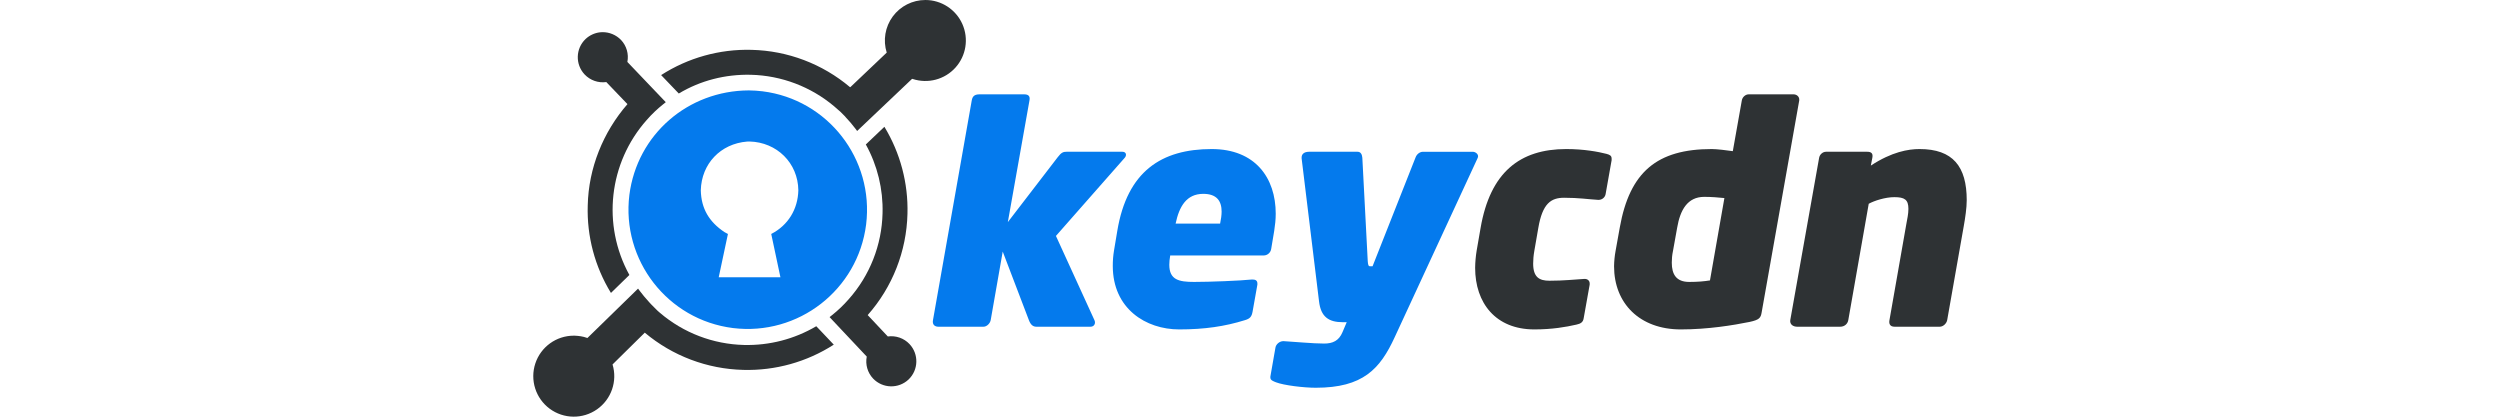
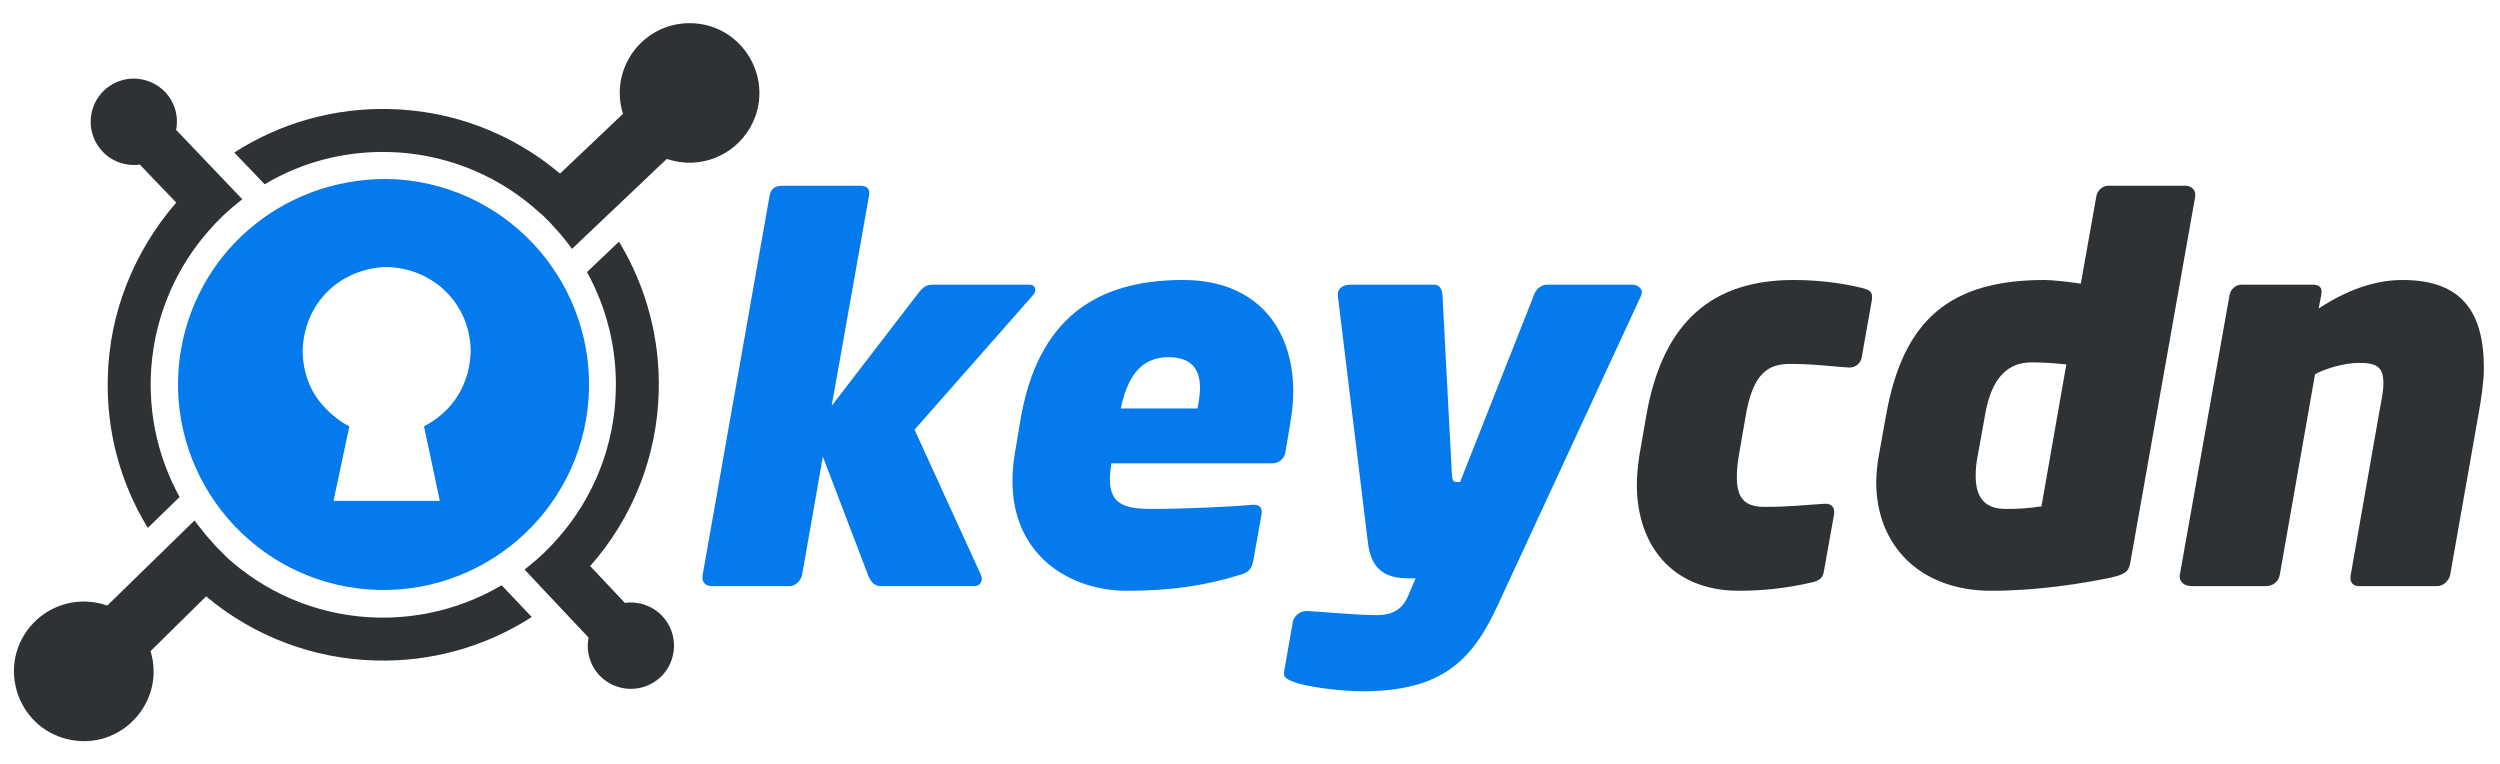
- <svg xmlns="http://www.w3.org/2000/svg" viewBox="0 0 137.09 39.849" height="50" width="300">
-   <path fill="#2e3234" d="M3.971 32.104c.39.016.784.07 1.151.205v-.004l.056.02 4.842-4.723.178.237a12.32 12.32 0 0 0 .8.962l.103.119.207.222.12.118.117.119.104.103.118.119.104.103.133.119.12.104a12.868 12.868 0 0 0 8.025 3.065 12.983 12.983 0 0 0 6.915-1.792l.37.385 1.304 1.377a15.234 15.234 0 0 1-8.648 2.414 15.224 15.224 0 0 1-9.418-3.554l.015-.03-3.107 3.063a3.873 3.873 0 1 1-3.707-2.752h.1zM33.58 12.127a15.231 15.231 0 0 1 2.206 8.323 15.172 15.172 0 0 1-3.805 9.684l.015.015 1.91 2.029c.77-.104 1.54.162 2.073.725a2.405 2.405 0 0 1-.089 3.391 2.405 2.405 0 0 1-3.39-.089 2.388 2.388 0 0 1-.608-2.102 739.91 739.91 0 0 0-3.36-3.569l-.194-.207.222-.178a12 12 0 0 0 1.6-1.525 12.818 12.818 0 0 0 3.243-8.233 12.84 12.84 0 0 0-1.6-6.575zM6.597 3.076c.68-.01 1.32.259 1.794.744a2.39 2.39 0 0 1 .607 2.103l3.673 3.85-.223.178c-.577.459-1.11.962-1.599 1.525a12.927 12.927 0 0 0-1.658 14.822l-1.763 1.718a15.112 15.112 0 0 1-2.22-8.366c.076-3.565 1.465-7.009 3.798-9.691l-2.022-2.11a2.406 2.406 0 0 1-2.073-.727 2.405 2.405 0 0 1 .09-3.391 2.43 2.43 0 0 1 1.367-.64c.076-.008.153-.01.23-.016zM37.498 0a3.873 3.873 0 1 1-1.208 7.553v.005l-.06-.021-5.257 4.99-.178-.237c-.28-.37-.592-.74-.918-1.08l-.06-.075-.162-.163-.296-.296-.104-.089-.103-.088-.133-.119-.104-.089-.134-.118a12.862 12.862 0 0 0-7.966-3.021c-2.444-.06-4.828.548-6.9 1.792l-1.689-1.763a15.233 15.233 0 0 1 8.648-2.414 15.154 15.154 0 0 1 9.418 3.569h.03l3.48-3.305A3.873 3.873 0 0 1 37.5 0z" />
-   <path fill="#047aed" d="M20.617 8.646a11.92 11.92 0 0 1 1.309.086c6.249.785 10.676 6.486 9.906 12.735-.785 6.25-6.486 10.677-12.735 9.907-6.249-.785-10.677-6.487-9.907-12.735.746-5.797 5.616-9.973 11.427-9.993zm-.171 4.894c-2.53.203-4.36 2.116-4.425 4.659.04 1.766.802 3.013 2.246 3.989l.348.189-.88 4.139h5.901l-.879-4.14c1.62-.834 2.547-2.365 2.593-4.177-.034-2.624-2.064-4.6-4.664-4.665l-.24.006zm.088-.025h-.015.015zm30.457.999c-.287 0-.489.058-.834.518l-4.772 6.21 2.07-11.644c.086-.431-.144-.575-.489-.575h-4.313c-.517 0-.66.259-.718.575l-3.709 21.016c-.086.46.201.633.517.633h4.313c.316 0 .632-.317.69-.633l1.15-6.555 2.501 6.555c.173.46.403.633.719.633h5.175c.374 0 .517-.345.374-.633l-3.68-8.05 6.555-7.446c.23-.23.201-.604-.202-.604zm20.014 5.923c0-3.422-1.955-6.182-6.124-6.182-4.801 0-8.079 2.128-9.027 7.82l-.317 1.898a8.854 8.854 0 0 0-.115 1.466c0 4.083 3.163 6.066 6.354 6.066 2.415 0 4.37-.287 6.296-.89.489-.145.633-.346.719-.806l.46-2.587v-.115c0-.26-.173-.374-.431-.374h-.115c-1.093.115-3.997.23-5.52.23-1.438 0-2.358-.201-2.358-1.639 0-.259.029-.546.086-.891h8.942a.737.737 0 0 0 .718-.633l.288-1.725c.086-.546.144-1.092.144-1.638zm-5.175-.202c0 .345-.058.748-.144 1.15h-4.255c.345-1.638 1.035-2.846 2.645-2.846 1.294 0 1.754.69 1.754 1.696zm24.527-5.29c0-.23-.259-.43-.517-.43h-4.744c-.316 0-.604.23-.719.545l-4.111 10.408h-.23c-.172 0-.201-.144-.23-.489l-.518-9.89c-.028-.316-.143-.575-.46-.575h-4.627c-.489 0-.719.23-.719.546v.087l1.667 13.685c.173 1.466.92 1.983 2.272 1.983h.374l-.403.95c-.345.833-.949 1.092-1.754 1.092-1.092 0-2.817-.173-3.881-.23h-.029c-.345 0-.69.287-.747.603l-.489 2.79v.085c0 .26.259.345.546.46.748.288 2.645.518 3.795.518 4.514 0 6.153-1.783 7.562-4.859l7.906-17.077a.533.533 0 0 0 .057-.202z" />
-   <path fill="#2e3234" d="M103.13 15.175c0-.287-.173-.373-.489-.46-.776-.2-2.156-.46-3.853-.46-4.427 0-7.273 2.214-8.193 7.562l-.374 2.156a11.156 11.156 0 0 0-.144 1.639c0 3.363 1.955 5.893 5.664 5.893 1.696 0 3.019-.23 4.025-.46.403-.086.633-.23.69-.603l.575-3.22v-.115c0-.26-.201-.432-.46-.432h-.057c-1.007.058-1.927.173-3.335.173-.978 0-1.553-.345-1.553-1.639 0-.345.029-.747.115-1.236l.374-2.156c.402-2.387 1.236-2.904 2.472-2.904 1.409 0 2.272.144 3.249.201h.058c.316 0 .603-.23.66-.546l.576-3.249zm17.943-5.663c0-.288-.258-.49-.546-.49h-4.284c-.316 0-.603.26-.66.576l-.863 4.859c-.575-.087-1.553-.202-2.013-.202-5.232 0-7.849 2.185-8.797 7.504l-.403 2.243a9.023 9.023 0 0 0-.144 1.466c0 3.536 2.444 6.037 6.383 6.037 2.587 0 5.031-.402 6.584-.718.92-.202 1.063-.374 1.15-.92l3.594-20.27zm-7.158 9.43l-1.38 7.877c-.547.086-1.15.144-1.984.144-1.236 0-1.667-.719-1.667-1.84 0-.345.028-.719.114-1.121l.403-2.243c.287-1.667.977-2.932 2.587-2.932.69 0 1.352.057 1.927.115zm23.176.2c0-3.22-1.323-4.887-4.514-4.887-1.063 0-2.645.26-4.657 1.582l.144-.748c.086-.431-.115-.575-.49-.575h-3.938c-.316 0-.604.259-.661.575l-2.76 15.525c-.058.403.259.633.661.633h4.111c.432 0 .719-.288.777-.633l1.955-11.126c.517-.288 1.58-.633 2.443-.633.978 0 1.352.23 1.352 1.122 0 .488-.115.977-.202 1.466l-1.61 9.171c-.057.288 0 .633.489.633h4.313c.345 0 .66-.317.718-.633l1.582-8.97c.143-.805.287-1.754.287-2.501z" />
+ <svg xmlns="http://www.w3.org/2000/svg" viewBox="1.149 1.147 138.763 42.387">
+   <path fill="#2e3234" d="M5.897 34.537c.39.016.784.07 1.151.205v-.004l.056.02 4.842-4.723.178.237c.25.334.517.656.8.962l.103.119.207.222.12.118.117.119.104.103.118.119.104.103.133.119.12.104c2.245 1.911 5.078 2.993 8.025 3.065 2.427.061 4.823-.559 6.915-1.792l.37.385 1.304 1.377c-2.575 1.656-5.588 2.497-8.648 2.414-3.452-.082-6.773-1.335-9.418-3.554l.015-.03-3.107 3.063c.863 2.854-1.687 5.572-4.59 4.892s-3.982-4.246-1.942-6.421c.732-.78 1.755-1.223 2.825-1.223h.1zM35.506 14.56c1.52 2.505 2.286 5.395 2.206 8.323a15.17 15.17 0 0 1-3.805 9.684l.015.015 1.91 2.029c.77-.104 1.54.162 2.073.725.908.963.868 2.478-.089 3.391-.962.908-2.477.868-3.39-.089-.531-.561-.757-1.344-.608-2.102l-3.36-3.569-.194-.207.222-.178c.579-.458 1.115-.968 1.6-1.525a12.82 12.82 0 0 0 3.243-8.233 12.85 12.85 0 0 0-1.6-6.575zM8.523 5.509c.68-.01 1.32.259 1.794.744.53.562.756 1.346.607 2.103l3.673 3.85-.223.178c-.577.459-1.11.962-1.599 1.525-3.635 4.092-4.299 10.029-1.658 14.822l-1.763 1.718c-1.54-2.512-2.312-5.42-2.22-8.366.076-3.565 1.465-7.009 3.798-9.691l-2.022-2.11a2.4 2.4 0 0 1-2.073-.727c-.908-.962-.868-2.477.09-3.391a2.43 2.43 0 0 1 1.367-.64c.076-.008.153-.01.23-.016zm30.901-3.076c2.981.001 4.844 3.229 3.353 5.81-.917 1.587-2.82 2.315-4.561 1.743v.005l-.06-.021-5.257 4.99-.178-.237c-.28-.37-.592-.74-.918-1.08l-.06-.075-.162-.163-.296-.296-.104-.089-.103-.088-.133-.119-.104-.089-.134-.118a12.87 12.87 0 0 0-7.966-3.021c-2.444-.06-4.828.548-6.9 1.792l-1.689-1.763C16.726 7.959 19.74 7.118 22.8 7.2c3.454.082 6.777 1.341 9.418 3.569h.03l3.48-3.305c-.782-2.495 1.083-5.032 3.698-5.031z" />
+   <path fill="#047aed" d="M22.543 11.079c.437.005.874.034 1.309.086 6.249.785 10.676 6.486 9.906 12.735-.785 6.25-6.486 10.677-12.735 9.907-6.249-.785-10.677-6.487-9.907-12.735.746-5.797 5.616-9.973 11.427-9.993zm-.171 4.894c-2.53.203-4.36 2.116-4.425 4.659.04 1.766.802 3.013 2.246 3.989l.348.189-.88 4.139h5.901l-.879-4.14c1.62-.834 2.547-2.365 2.593-4.177-.034-2.624-2.064-4.6-4.664-4.665l-.24.006zm.088-.025h-.015.015zm30.457.999c-.287 0-.489.058-.834.518l-4.772 6.21 2.07-11.644c.086-.431-.144-.575-.489-.575h-4.313c-.517 0-.66.259-.718.575l-3.709 21.016c-.086.46.201.633.517.633h4.313c.316 0 .632-.317.69-.633l1.15-6.555 2.501 6.555c.173.46.403.633.719.633h5.175c.374 0 .517-.345.374-.633l-3.68-8.05 6.555-7.446c.23-.23.201-.604-.202-.604zm20.014 5.923c0-3.422-1.955-6.182-6.124-6.182-4.801 0-8.079 2.128-9.027 7.82l-.317 1.898a8.78 8.78 0 0 0-.115 1.466c0 4.083 3.163 6.066 6.354 6.066 2.415 0 4.37-.287 6.296-.89.489-.145.633-.346.719-.806l.46-2.587v-.115c0-.26-.173-.374-.431-.374h-.115c-1.093.115-3.997.23-5.52.23-1.438 0-2.358-.201-2.358-1.639 0-.259.029-.546.086-.891h8.942c.362-.005.667-.274.718-.633l.288-1.725c.086-.546.144-1.092.144-1.638zm-5.175-.202c0 .345-.058.748-.144 1.15h-4.255c.345-1.638 1.035-2.846 2.645-2.846 1.294 0 1.754.69 1.754 1.696zm24.527-5.29c0-.23-.259-.43-.517-.43h-4.744c-.316 0-.604.23-.719.545l-4.111 10.408h-.23c-.172 0-.201-.144-.23-.489l-.518-9.89c-.028-.316-.143-.575-.46-.575h-4.627c-.489 0-.719.23-.719.546v.087l1.667 13.685c.173 1.466.92 1.983 2.272 1.983h.374l-.403.95c-.345.833-.949 1.092-1.754 1.092-1.092 0-2.817-.173-3.881-.23h-.029c-.345 0-.69.287-.747.603l-.489 2.79v.085c0 .26.259.345.546.46.748.288 2.645.518 3.795.518 4.514 0 6.153-1.783 7.562-4.859l7.906-17.077a.54.54 0 0 0 .057-.202z" />
+   <path fill="#2e3234" d="M105.056 17.608c0-.287-.173-.373-.489-.46-.776-.2-2.156-.46-3.853-.46-4.427 0-7.273 2.214-8.193 7.562l-.374 2.156c-.088.542-.137 1.09-.144 1.639 0 3.363 1.955 5.893 5.664 5.893a17.62 17.62 0 0 0 4.025-.46c.403-.086.633-.23.69-.603l.575-3.22v-.115c0-.26-.201-.432-.46-.432h-.057c-1.007.058-1.927.173-3.335.173-.978 0-1.553-.345-1.553-1.639a7.06 7.06 0 0 1 .115-1.236l.374-2.156c.402-2.387 1.236-2.904 2.472-2.904 1.409 0 2.272.144 3.249.201h.058c.316 0 .603-.23.66-.546l.576-3.249zm17.943-5.663c0-.288-.258-.49-.546-.49h-4.284c-.316 0-.603.26-.66.576l-.863 4.859c-.575-.087-1.553-.202-2.013-.202-5.232 0-7.849 2.185-8.797 7.504l-.403 2.243a9.02 9.02 0 0 0-.144 1.466c0 3.536 2.444 6.037 6.383 6.037 2.587 0 5.031-.402 6.584-.718.92-.202 1.063-.374 1.15-.92L123 12.03zm-7.158 9.43l-1.38 7.877a12.26 12.26 0 0 1-1.984.144c-1.236 0-1.667-.719-1.667-1.84a5.31 5.31 0 0 1 .114-1.121l.403-2.243c.287-1.667.977-2.932 2.587-2.932.69 0 1.352.057 1.927.115zm23.176.2c0-3.22-1.323-4.887-4.514-4.887-1.063 0-2.645.26-4.657 1.582l.144-.748c.086-.431-.115-.575-.49-.575h-3.938c-.316 0-.604.259-.661.575l-2.76 15.525c-.058.403.259.633.661.633h4.111c.432 0 .719-.288.777-.633l1.955-11.126c.517-.288 1.58-.633 2.443-.633.978 0 1.352.23 1.352 1.122 0 .488-.115.977-.202 1.466l-1.61 9.171c-.057.288 0 .633.489.633h4.313c.345 0 .66-.317.718-.633l1.582-8.97c.143-.805.287-1.754.287-2.501z" />
</svg>
